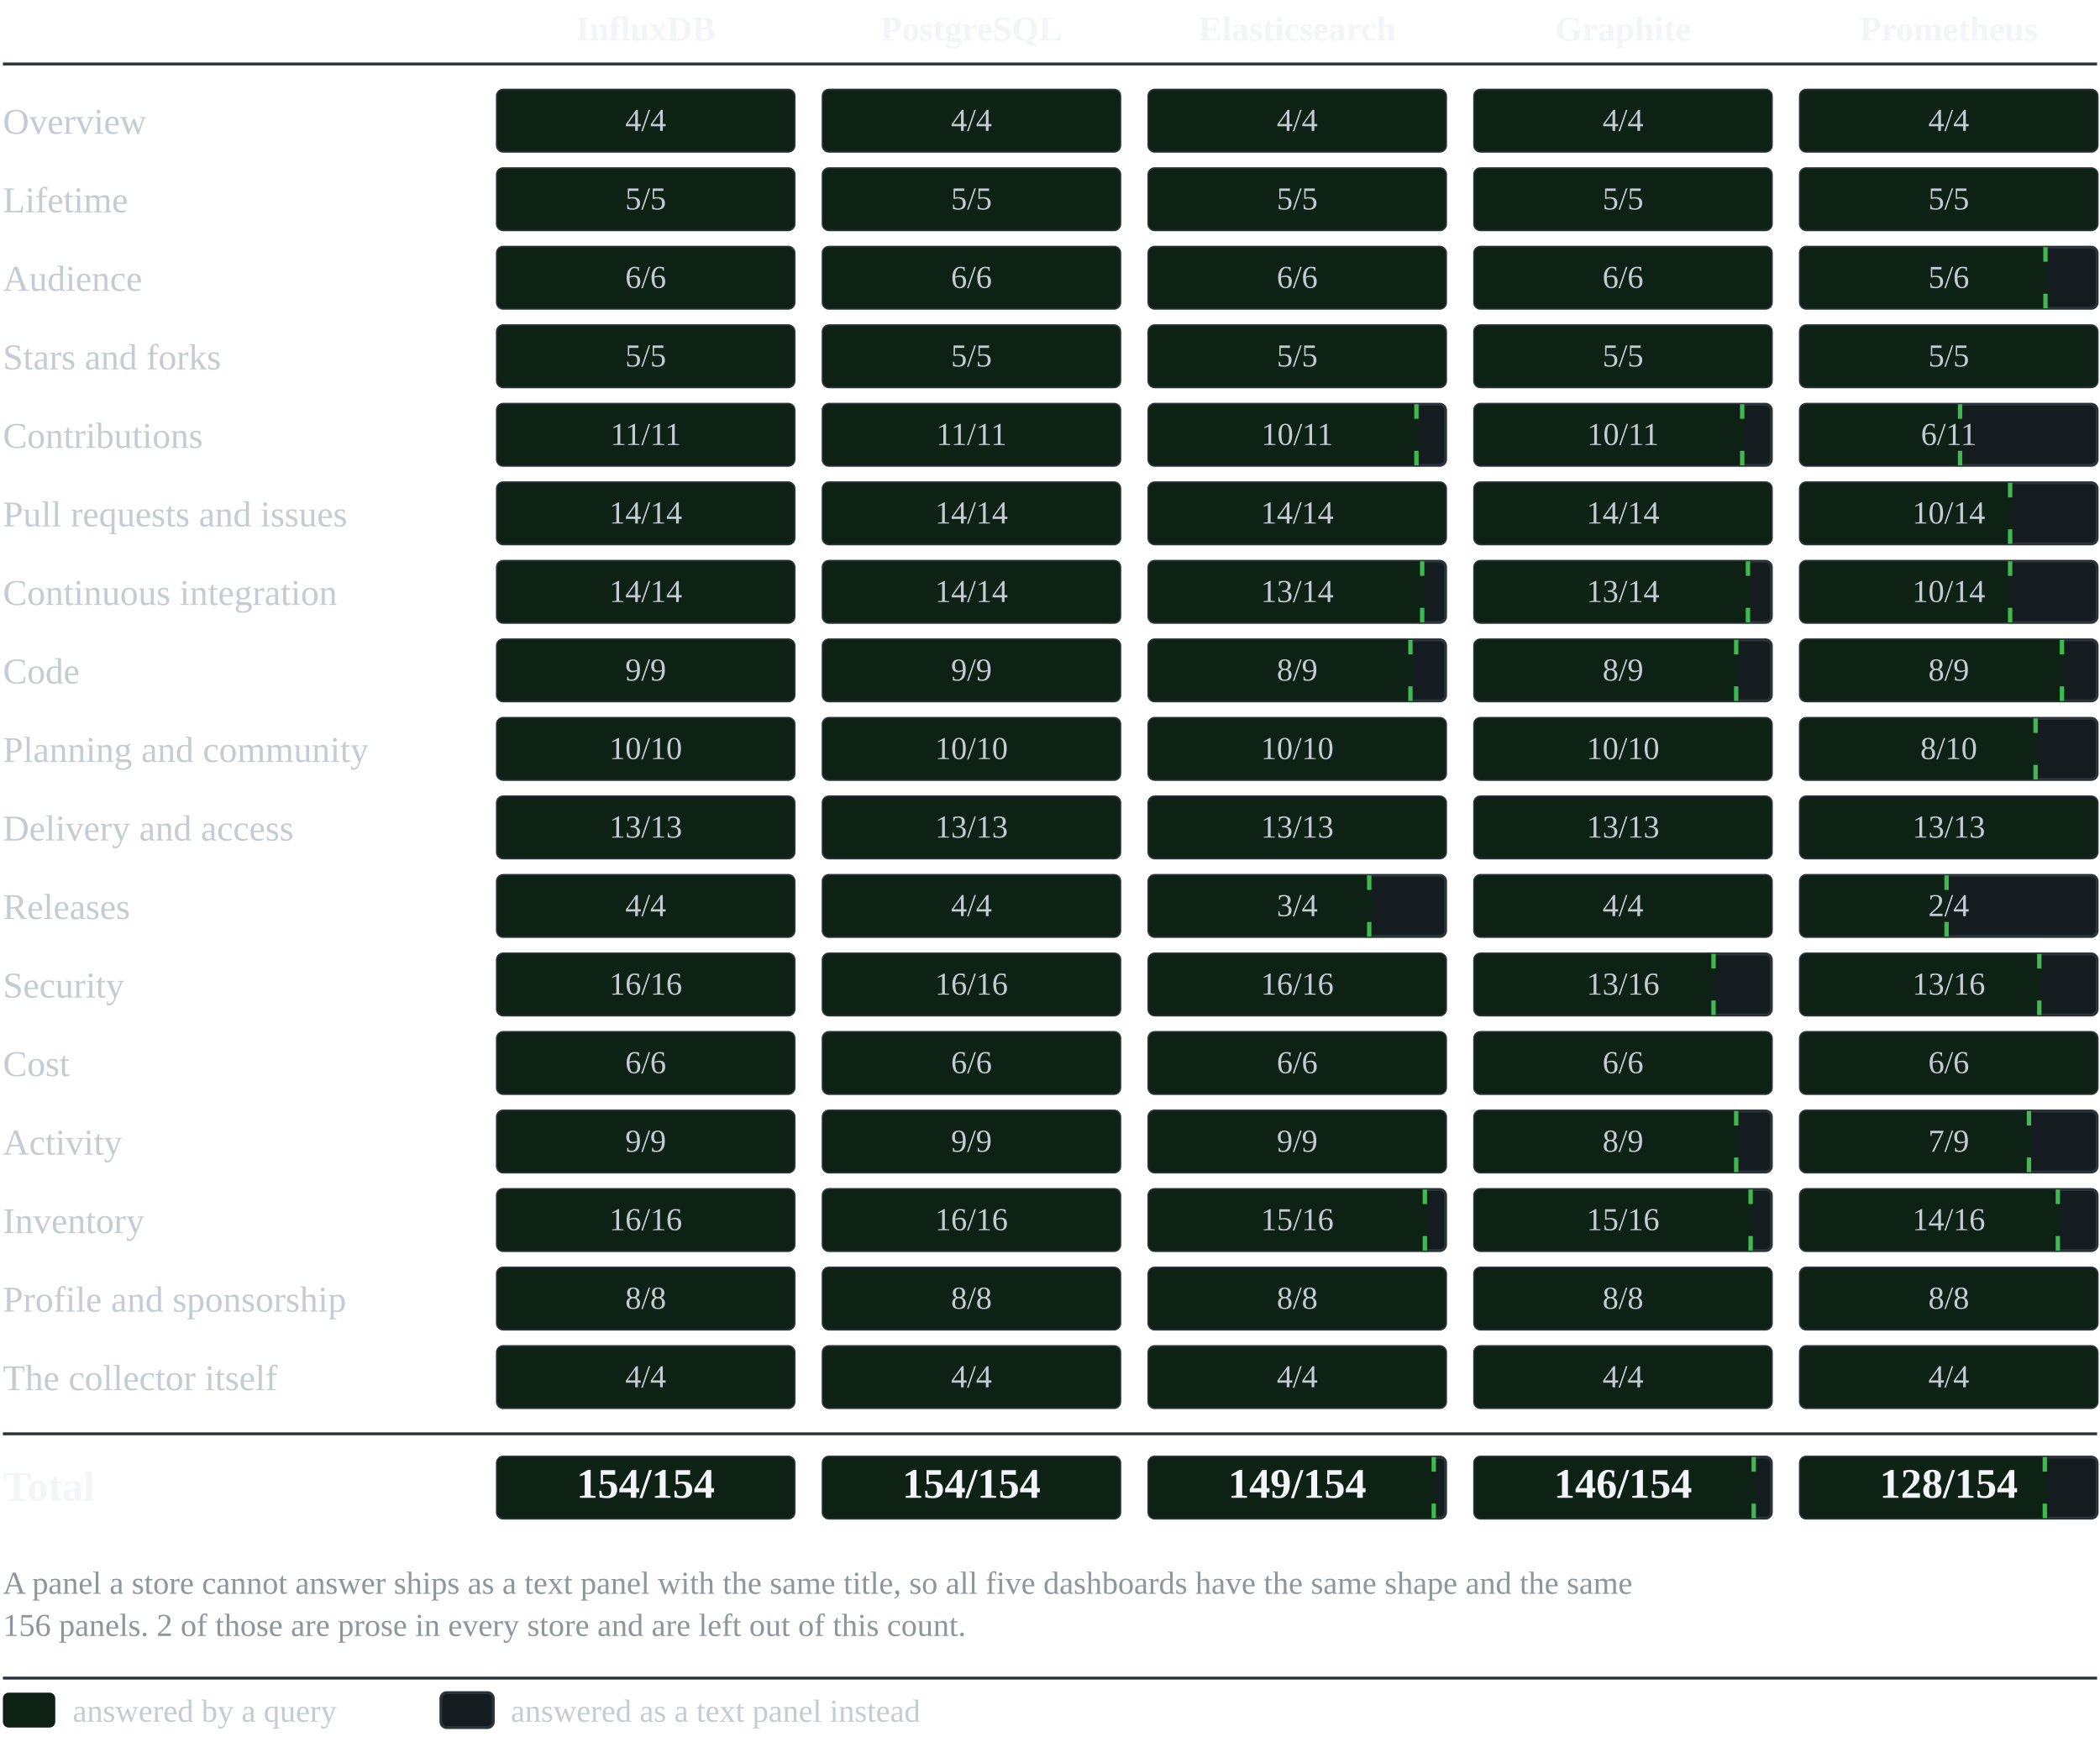
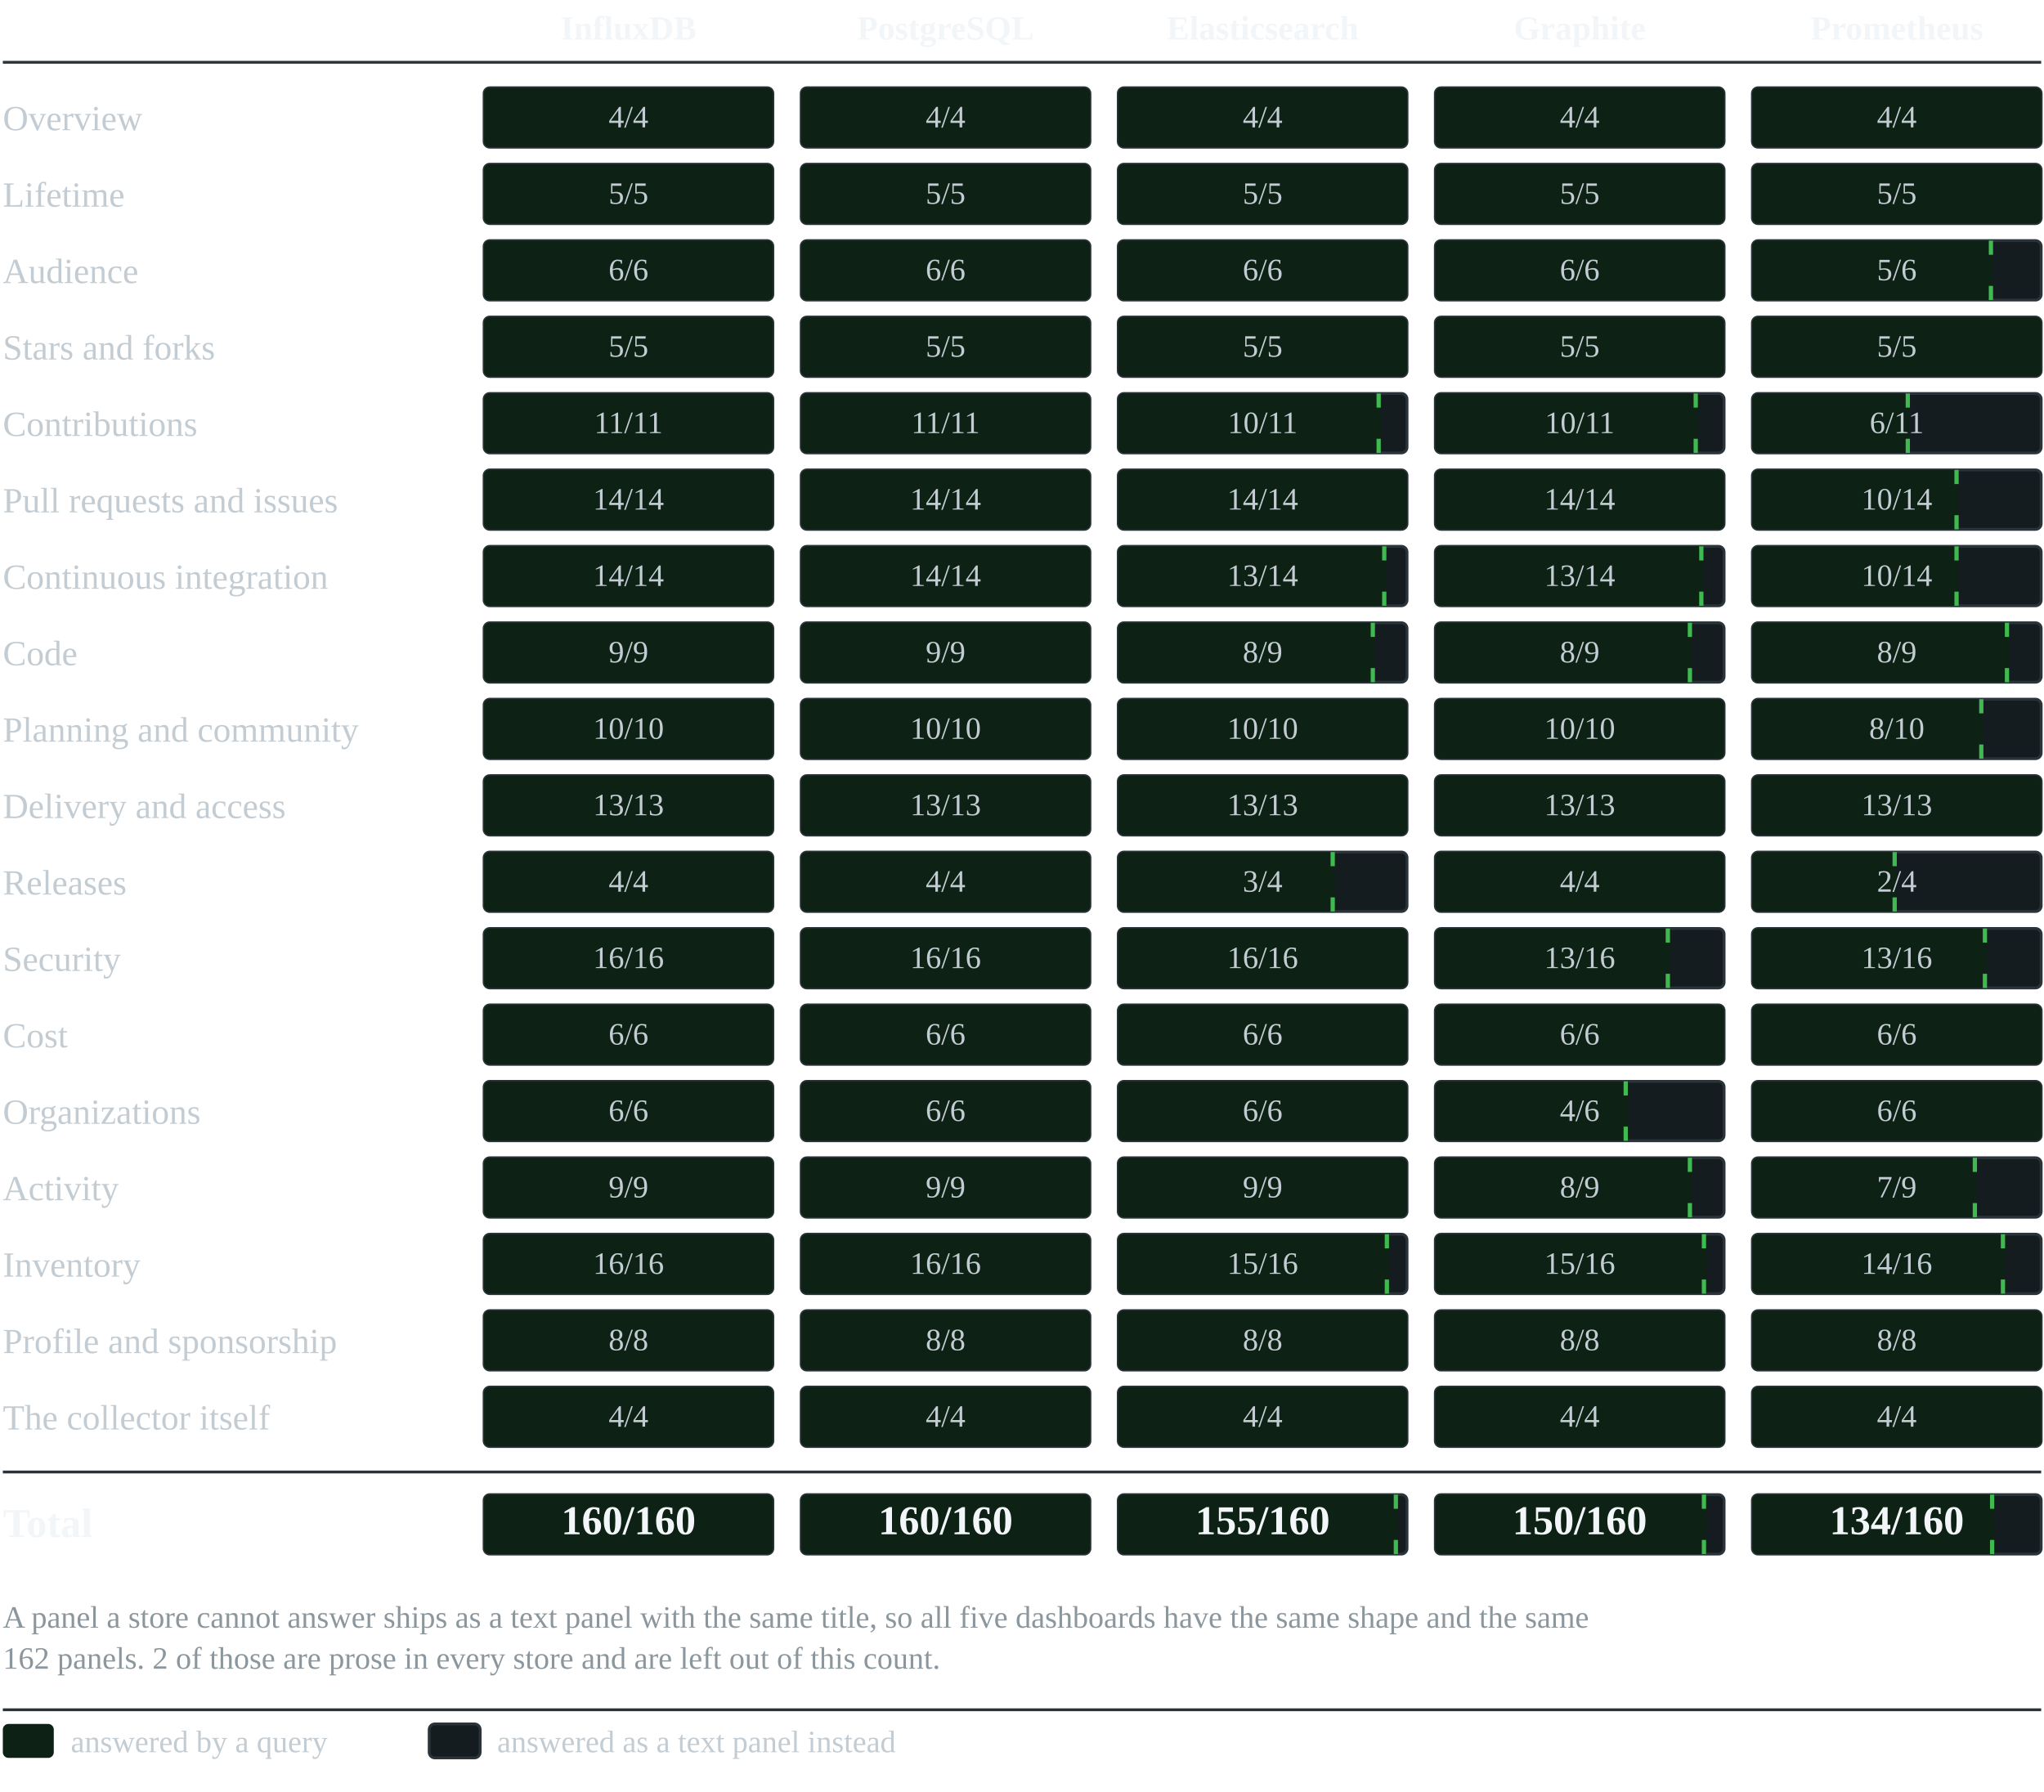
- <svg xmlns="http://www.w3.org/2000/svg" class="gf" viewBox="-1 -1 722 606" role="img" aria-labelledby="gf-stores-en-wide-t gf-stores-en-wide-d">
+ <svg xmlns="http://www.w3.org/2000/svg" class="gf" viewBox="-1 -1 722 633" role="img" aria-labelledby="gf-stores-en-wide-t gf-stores-en-wide-d">
  <style>.gf{font-family:var(--sl-font,ui-sans-serif,system-ui,sans-serif)}.gf text{fill:var(--rb-body,#c3ccd2);font-size:12.5px}.gf .gf-title{fill:var(--rb-heading,#f2f6f8);font-size:14.5px;font-weight:600}.gf .gf-col{fill:var(--rb-heading,#f2f6f8);font-size:12px;font-weight:600}.gf .gf-muted{fill:var(--rb-muted,#8b969d);font-size:11px}.gf .gf-small{font-size:11px}.gf .gf-count{font-size:26px;font-weight:700}.gf .gf-keep{fill:var(--rb-accent,#3fb950)}.gf .gf-add{fill:var(--rb-status-drop,#e0605c)}.gf .gf-box{fill:var(--rb-surface,#151c20);stroke:var(--rb-border,#2a333a);stroke-width:1}.gf .gf-cell-keep{fill:var(--rb-accent-soft,#0d2115);stroke:var(--rb-accent,#3fb950);stroke-width:1}.gf .gf-cell-add{fill:var(--rb-status-drop-soft,#2b1618);stroke:var(--rb-status-drop,#e0605c);stroke-width:1}.gf .gf-bar{fill:var(--rb-accent-soft,#0d2115)}.gf .gf-edge{fill:var(--rb-accent,#3fb950)}.gf .gf-rule{stroke:var(--rb-border,#2a333a);stroke-width:1}.gf .gf-line{stroke:var(--rb-muted,#8b969d);stroke-width:1;fill:none}.gf .gf-head{fill:var(--rb-muted,#8b969d)}</style>
  <text x="221" y="13" class="gf-col" text-anchor="middle">InfluxDB</text>
  <text x="333" y="13" class="gf-col" text-anchor="middle">PostgreSQL</text>
  <text x="445" y="13" class="gf-col" text-anchor="middle">Elasticsearch</text>
  <text x="557" y="13" class="gf-col" text-anchor="middle">Graphite</text>
  <text x="669" y="13" class="gf-col" text-anchor="middle">Prometheus</text>
  <line x1="0" y1="21" x2="720" y2="21" class="gf-rule" />
  <text x="0" y="45">Overview</text>
  <rect x="170" y="30" width="102" height="21" rx="2" class="gf-box" />
  <rect x="170" y="30" width="102" height="21" rx="2" class="gf-bar" />
  <text x="221" y="44" class="gf-small" text-anchor="middle">4/4</text>
  <rect x="282" y="30" width="102" height="21" rx="2" class="gf-box" />
  <rect x="282" y="30" width="102" height="21" rx="2" class="gf-bar" />
  <text x="333" y="44" class="gf-small" text-anchor="middle">4/4</text>
  <rect x="394" y="30" width="102" height="21" rx="2" class="gf-box" />
  <rect x="394" y="30" width="102" height="21" rx="2" class="gf-bar" />
  <text x="445" y="44" class="gf-small" text-anchor="middle">4/4</text>
  <rect x="506" y="30" width="102" height="21" rx="2" class="gf-box" />
  <rect x="506" y="30" width="102" height="21" rx="2" class="gf-bar" />
  <text x="557" y="44" class="gf-small" text-anchor="middle">4/4</text>
  <rect x="618" y="30" width="102" height="21" rx="2" class="gf-box" />
  <rect x="618" y="30" width="102" height="21" rx="2" class="gf-bar" />
  <text x="669" y="44" class="gf-small" text-anchor="middle">4/4</text>
  <text x="0" y="72">Lifetime</text>
  <rect x="170" y="57" width="102" height="21" rx="2" class="gf-box" />
  <rect x="170" y="57" width="102" height="21" rx="2" class="gf-bar" />
  <text x="221" y="71" class="gf-small" text-anchor="middle">5/5</text>
  <rect x="282" y="57" width="102" height="21" rx="2" class="gf-box" />
  <rect x="282" y="57" width="102" height="21" rx="2" class="gf-bar" />
  <text x="333" y="71" class="gf-small" text-anchor="middle">5/5</text>
  <rect x="394" y="57" width="102" height="21" rx="2" class="gf-box" />
  <rect x="394" y="57" width="102" height="21" rx="2" class="gf-bar" />
  <text x="445" y="71" class="gf-small" text-anchor="middle">5/5</text>
  <rect x="506" y="57" width="102" height="21" rx="2" class="gf-box" />
  <rect x="506" y="57" width="102" height="21" rx="2" class="gf-bar" />
  <text x="557" y="71" class="gf-small" text-anchor="middle">5/5</text>
  <rect x="618" y="57" width="102" height="21" rx="2" class="gf-box" />
  <rect x="618" y="57" width="102" height="21" rx="2" class="gf-bar" />
  <text x="669" y="71" class="gf-small" text-anchor="middle">5/5</text>
  <text x="0" y="99">Audience</text>
  <rect x="170" y="84" width="102" height="21" rx="2" class="gf-box" />
  <rect x="170" y="84" width="102" height="21" rx="2" class="gf-bar" />
  <text x="221" y="98" class="gf-small" text-anchor="middle">6/6</text>
  <rect x="282" y="84" width="102" height="21" rx="2" class="gf-box" />
  <rect x="282" y="84" width="102" height="21" rx="2" class="gf-bar" />
  <text x="333" y="98" class="gf-small" text-anchor="middle">6/6</text>
  <rect x="394" y="84" width="102" height="21" rx="2" class="gf-box" />
  <rect x="394" y="84" width="102" height="21" rx="2" class="gf-bar" />
  <text x="445" y="98" class="gf-small" text-anchor="middle">6/6</text>
  <rect x="506" y="84" width="102" height="21" rx="2" class="gf-box" />
  <rect x="506" y="84" width="102" height="21" rx="2" class="gf-bar" />
  <text x="557" y="98" class="gf-small" text-anchor="middle">6/6</text>
  <rect x="618" y="84" width="102" height="21" rx="2" class="gf-box" />
  <rect x="618" y="84" width="85" height="21" rx="2" class="gf-bar" />
  <rect x="701.5" y="84" width="1.5" height="5" rx="0" class="gf-edge" />
  <rect x="701.5" y="100" width="1.5" height="5" rx="0" class="gf-edge" />
  <text x="669" y="98" class="gf-small" text-anchor="middle">5/6</text>
  <text x="0" y="126">Stars and forks</text>
  <rect x="170" y="111" width="102" height="21" rx="2" class="gf-box" />
  <rect x="170" y="111" width="102" height="21" rx="2" class="gf-bar" />
  <text x="221" y="125" class="gf-small" text-anchor="middle">5/5</text>
  <rect x="282" y="111" width="102" height="21" rx="2" class="gf-box" />
  <rect x="282" y="111" width="102" height="21" rx="2" class="gf-bar" />
  <text x="333" y="125" class="gf-small" text-anchor="middle">5/5</text>
  <rect x="394" y="111" width="102" height="21" rx="2" class="gf-box" />
  <rect x="394" y="111" width="102" height="21" rx="2" class="gf-bar" />
  <text x="445" y="125" class="gf-small" text-anchor="middle">5/5</text>
  <rect x="506" y="111" width="102" height="21" rx="2" class="gf-box" />
  <rect x="506" y="111" width="102" height="21" rx="2" class="gf-bar" />
  <text x="557" y="125" class="gf-small" text-anchor="middle">5/5</text>
  <rect x="618" y="111" width="102" height="21" rx="2" class="gf-box" />
  <rect x="618" y="111" width="102" height="21" rx="2" class="gf-bar" />
  <text x="669" y="125" class="gf-small" text-anchor="middle">5/5</text>
  <text x="0" y="153">Contributions</text>
  <rect x="170" y="138" width="102" height="21" rx="2" class="gf-box" />
  <rect x="170" y="138" width="102" height="21" rx="2" class="gf-bar" />
  <text x="221" y="152" class="gf-small" text-anchor="middle">11/11</text>
  <rect x="282" y="138" width="102" height="21" rx="2" class="gf-box" />
  <rect x="282" y="138" width="102" height="21" rx="2" class="gf-bar" />
  <text x="333" y="152" class="gf-small" text-anchor="middle">11/11</text>
  <rect x="394" y="138" width="102" height="21" rx="2" class="gf-box" />
  <rect x="394" y="138" width="92.73" height="21" rx="2" class="gf-bar" />
  <rect x="485.23" y="138" width="1.5" height="5" rx="0" class="gf-edge" />
  <rect x="485.23" y="154" width="1.5" height="5" rx="0" class="gf-edge" />
  <text x="445" y="152" class="gf-small" text-anchor="middle">10/11</text>
  <rect x="506" y="138" width="102" height="21" rx="2" class="gf-box" />
  <rect x="506" y="138" width="92.73" height="21" rx="2" class="gf-bar" />
  <rect x="597.23" y="138" width="1.5" height="5" rx="0" class="gf-edge" />
  <rect x="597.23" y="154" width="1.5" height="5" rx="0" class="gf-edge" />
  <text x="557" y="152" class="gf-small" text-anchor="middle">10/11</text>
  <rect x="618" y="138" width="102" height="21" rx="2" class="gf-box" />
  <rect x="618" y="138" width="55.64" height="21" rx="2" class="gf-bar" />
  <rect x="672.14" y="138" width="1.5" height="5" rx="0" class="gf-edge" />
  <rect x="672.14" y="154" width="1.5" height="5" rx="0" class="gf-edge" />
  <text x="669" y="152" class="gf-small" text-anchor="middle">6/11</text>
  <text x="0" y="180">Pull requests and issues</text>
  <rect x="170" y="165" width="102" height="21" rx="2" class="gf-box" />
  <rect x="170" y="165" width="102" height="21" rx="2" class="gf-bar" />
  <text x="221" y="179" class="gf-small" text-anchor="middle">14/14</text>
  <rect x="282" y="165" width="102" height="21" rx="2" class="gf-box" />
  <rect x="282" y="165" width="102" height="21" rx="2" class="gf-bar" />
  <text x="333" y="179" class="gf-small" text-anchor="middle">14/14</text>
  <rect x="394" y="165" width="102" height="21" rx="2" class="gf-box" />
  <rect x="394" y="165" width="102" height="21" rx="2" class="gf-bar" />
  <text x="445" y="179" class="gf-small" text-anchor="middle">14/14</text>
  <rect x="506" y="165" width="102" height="21" rx="2" class="gf-box" />
  <rect x="506" y="165" width="102" height="21" rx="2" class="gf-bar" />
  <text x="557" y="179" class="gf-small" text-anchor="middle">14/14</text>
  <rect x="618" y="165" width="102" height="21" rx="2" class="gf-box" />
  <rect x="618" y="165" width="72.86" height="21" rx="2" class="gf-bar" />
  <rect x="689.36" y="165" width="1.5" height="5" rx="0" class="gf-edge" />
  <rect x="689.36" y="181" width="1.5" height="5" rx="0" class="gf-edge" />
  <text x="669" y="179" class="gf-small" text-anchor="middle">10/14</text>
  <text x="0" y="207">Continuous integration</text>
  <rect x="170" y="192" width="102" height="21" rx="2" class="gf-box" />
  <rect x="170" y="192" width="102" height="21" rx="2" class="gf-bar" />
  <text x="221" y="206" class="gf-small" text-anchor="middle">14/14</text>
  <rect x="282" y="192" width="102" height="21" rx="2" class="gf-box" />
  <rect x="282" y="192" width="102" height="21" rx="2" class="gf-bar" />
  <text x="333" y="206" class="gf-small" text-anchor="middle">14/14</text>
  <rect x="394" y="192" width="102" height="21" rx="2" class="gf-box" />
  <rect x="394" y="192" width="94.71" height="21" rx="2" class="gf-bar" />
  <rect x="487.21" y="192" width="1.5" height="5" rx="0" class="gf-edge" />
  <rect x="487.21" y="208" width="1.5" height="5" rx="0" class="gf-edge" />
  <text x="445" y="206" class="gf-small" text-anchor="middle">13/14</text>
  <rect x="506" y="192" width="102" height="21" rx="2" class="gf-box" />
  <rect x="506" y="192" width="94.71" height="21" rx="2" class="gf-bar" />
  <rect x="599.21" y="192" width="1.5" height="5" rx="0" class="gf-edge" />
  <rect x="599.21" y="208" width="1.5" height="5" rx="0" class="gf-edge" />
  <text x="557" y="206" class="gf-small" text-anchor="middle">13/14</text>
  <rect x="618" y="192" width="102" height="21" rx="2" class="gf-box" />
  <rect x="618" y="192" width="72.86" height="21" rx="2" class="gf-bar" />
  <rect x="689.36" y="192" width="1.5" height="5" rx="0" class="gf-edge" />
  <rect x="689.36" y="208" width="1.5" height="5" rx="0" class="gf-edge" />
  <text x="669" y="206" class="gf-small" text-anchor="middle">10/14</text>
  <text x="0" y="234">Code</text>
  <rect x="170" y="219" width="102" height="21" rx="2" class="gf-box" />
  <rect x="170" y="219" width="102" height="21" rx="2" class="gf-bar" />
  <text x="221" y="233" class="gf-small" text-anchor="middle">9/9</text>
  <rect x="282" y="219" width="102" height="21" rx="2" class="gf-box" />
  <rect x="282" y="219" width="102" height="21" rx="2" class="gf-bar" />
  <text x="333" y="233" class="gf-small" text-anchor="middle">9/9</text>
  <rect x="394" y="219" width="102" height="21" rx="2" class="gf-box" />
  <rect x="394" y="219" width="90.67" height="21" rx="2" class="gf-bar" />
  <rect x="483.17" y="219" width="1.5" height="5" rx="0" class="gf-edge" />
  <rect x="483.17" y="235" width="1.5" height="5" rx="0" class="gf-edge" />
  <text x="445" y="233" class="gf-small" text-anchor="middle">8/9</text>
  <rect x="506" y="219" width="102" height="21" rx="2" class="gf-box" />
  <rect x="506" y="219" width="90.67" height="21" rx="2" class="gf-bar" />
  <rect x="595.17" y="219" width="1.5" height="5" rx="0" class="gf-edge" />
  <rect x="595.17" y="235" width="1.5" height="5" rx="0" class="gf-edge" />
  <text x="557" y="233" class="gf-small" text-anchor="middle">8/9</text>
  <rect x="618" y="219" width="102" height="21" rx="2" class="gf-box" />
  <rect x="618" y="219" width="90.67" height="21" rx="2" class="gf-bar" />
  <rect x="707.17" y="219" width="1.5" height="5" rx="0" class="gf-edge" />
  <rect x="707.17" y="235" width="1.5" height="5" rx="0" class="gf-edge" />
  <text x="669" y="233" class="gf-small" text-anchor="middle">8/9</text>
  <text x="0" y="261">Planning and community</text>
  <rect x="170" y="246" width="102" height="21" rx="2" class="gf-box" />
  <rect x="170" y="246" width="102" height="21" rx="2" class="gf-bar" />
  <text x="221" y="260" class="gf-small" text-anchor="middle">10/10</text>
  <rect x="282" y="246" width="102" height="21" rx="2" class="gf-box" />
  <rect x="282" y="246" width="102" height="21" rx="2" class="gf-bar" />
  <text x="333" y="260" class="gf-small" text-anchor="middle">10/10</text>
  <rect x="394" y="246" width="102" height="21" rx="2" class="gf-box" />
  <rect x="394" y="246" width="102" height="21" rx="2" class="gf-bar" />
  <text x="445" y="260" class="gf-small" text-anchor="middle">10/10</text>
  <rect x="506" y="246" width="102" height="21" rx="2" class="gf-box" />
  <rect x="506" y="246" width="102" height="21" rx="2" class="gf-bar" />
  <text x="557" y="260" class="gf-small" text-anchor="middle">10/10</text>
  <rect x="618" y="246" width="102" height="21" rx="2" class="gf-box" />
  <rect x="618" y="246" width="81.6" height="21" rx="2" class="gf-bar" />
  <rect x="698.1" y="246" width="1.5" height="5" rx="0" class="gf-edge" />
  <rect x="698.1" y="262" width="1.5" height="5" rx="0" class="gf-edge" />
  <text x="669" y="260" class="gf-small" text-anchor="middle">8/10</text>
  <text x="0" y="288">Delivery and access</text>
  <rect x="170" y="273" width="102" height="21" rx="2" class="gf-box" />
  <rect x="170" y="273" width="102" height="21" rx="2" class="gf-bar" />
  <text x="221" y="287" class="gf-small" text-anchor="middle">13/13</text>
  <rect x="282" y="273" width="102" height="21" rx="2" class="gf-box" />
  <rect x="282" y="273" width="102" height="21" rx="2" class="gf-bar" />
  <text x="333" y="287" class="gf-small" text-anchor="middle">13/13</text>
  <rect x="394" y="273" width="102" height="21" rx="2" class="gf-box" />
  <rect x="394" y="273" width="102" height="21" rx="2" class="gf-bar" />
  <text x="445" y="287" class="gf-small" text-anchor="middle">13/13</text>
  <rect x="506" y="273" width="102" height="21" rx="2" class="gf-box" />
  <rect x="506" y="273" width="102" height="21" rx="2" class="gf-bar" />
  <text x="557" y="287" class="gf-small" text-anchor="middle">13/13</text>
  <rect x="618" y="273" width="102" height="21" rx="2" class="gf-box" />
  <rect x="618" y="273" width="102" height="21" rx="2" class="gf-bar" />
  <text x="669" y="287" class="gf-small" text-anchor="middle">13/13</text>
  <text x="0" y="315">Releases</text>
  <rect x="170" y="300" width="102" height="21" rx="2" class="gf-box" />
  <rect x="170" y="300" width="102" height="21" rx="2" class="gf-bar" />
  <text x="221" y="314" class="gf-small" text-anchor="middle">4/4</text>
  <rect x="282" y="300" width="102" height="21" rx="2" class="gf-box" />
  <rect x="282" y="300" width="102" height="21" rx="2" class="gf-bar" />
  <text x="333" y="314" class="gf-small" text-anchor="middle">4/4</text>
  <rect x="394" y="300" width="102" height="21" rx="2" class="gf-box" />
  <rect x="394" y="300" width="76.5" height="21" rx="2" class="gf-bar" />
  <rect x="469" y="300" width="1.5" height="5" rx="0" class="gf-edge" />
  <rect x="469" y="316" width="1.5" height="5" rx="0" class="gf-edge" />
  <text x="445" y="314" class="gf-small" text-anchor="middle">3/4</text>
  <rect x="506" y="300" width="102" height="21" rx="2" class="gf-box" />
  <rect x="506" y="300" width="102" height="21" rx="2" class="gf-bar" />
  <text x="557" y="314" class="gf-small" text-anchor="middle">4/4</text>
  <rect x="618" y="300" width="102" height="21" rx="2" class="gf-box" />
  <rect x="618" y="300" width="51" height="21" rx="2" class="gf-bar" />
  <rect x="667.5" y="300" width="1.5" height="5" rx="0" class="gf-edge" />
  <rect x="667.5" y="316" width="1.5" height="5" rx="0" class="gf-edge" />
  <text x="669" y="314" class="gf-small" text-anchor="middle">2/4</text>
  <text x="0" y="342">Security</text>
  <rect x="170" y="327" width="102" height="21" rx="2" class="gf-box" />
  <rect x="170" y="327" width="102" height="21" rx="2" class="gf-bar" />
  <text x="221" y="341" class="gf-small" text-anchor="middle">16/16</text>
  <rect x="282" y="327" width="102" height="21" rx="2" class="gf-box" />
  <rect x="282" y="327" width="102" height="21" rx="2" class="gf-bar" />
  <text x="333" y="341" class="gf-small" text-anchor="middle">16/16</text>
  <rect x="394" y="327" width="102" height="21" rx="2" class="gf-box" />
  <rect x="394" y="327" width="102" height="21" rx="2" class="gf-bar" />
  <text x="445" y="341" class="gf-small" text-anchor="middle">16/16</text>
  <rect x="506" y="327" width="102" height="21" rx="2" class="gf-box" />
  <rect x="506" y="327" width="82.88" height="21" rx="2" class="gf-bar" />
  <rect x="587.38" y="327" width="1.5" height="5" rx="0" class="gf-edge" />
  <rect x="587.38" y="343" width="1.5" height="5" rx="0" class="gf-edge" />
  <text x="557" y="341" class="gf-small" text-anchor="middle">13/16</text>
  <rect x="618" y="327" width="102" height="21" rx="2" class="gf-box" />
  <rect x="618" y="327" width="82.88" height="21" rx="2" class="gf-bar" />
  <rect x="699.38" y="327" width="1.5" height="5" rx="0" class="gf-edge" />
  <rect x="699.38" y="343" width="1.5" height="5" rx="0" class="gf-edge" />
  <text x="669" y="341" class="gf-small" text-anchor="middle">13/16</text>
  <text x="0" y="369">Cost</text>
  <rect x="170" y="354" width="102" height="21" rx="2" class="gf-box" />
  <rect x="170" y="354" width="102" height="21" rx="2" class="gf-bar" />
  <text x="221" y="368" class="gf-small" text-anchor="middle">6/6</text>
  <rect x="282" y="354" width="102" height="21" rx="2" class="gf-box" />
  <rect x="282" y="354" width="102" height="21" rx="2" class="gf-bar" />
  <text x="333" y="368" class="gf-small" text-anchor="middle">6/6</text>
  <rect x="394" y="354" width="102" height="21" rx="2" class="gf-box" />
  <rect x="394" y="354" width="102" height="21" rx="2" class="gf-bar" />
  <text x="445" y="368" class="gf-small" text-anchor="middle">6/6</text>
  <rect x="506" y="354" width="102" height="21" rx="2" class="gf-box" />
  <rect x="506" y="354" width="102" height="21" rx="2" class="gf-bar" />
  <text x="557" y="368" class="gf-small" text-anchor="middle">6/6</text>
  <rect x="618" y="354" width="102" height="21" rx="2" class="gf-box" />
  <rect x="618" y="354" width="102" height="21" rx="2" class="gf-bar" />
  <text x="669" y="368" class="gf-small" text-anchor="middle">6/6</text>
-   <text x="0" y="396">Activity</text>
+   <text x="0" y="396">Organizations</text>
  <rect x="170" y="381" width="102" height="21" rx="2" class="gf-box" />
  <rect x="170" y="381" width="102" height="21" rx="2" class="gf-bar" />
-   <text x="221" y="395" class="gf-small" text-anchor="middle">9/9</text>
+   <text x="221" y="395" class="gf-small" text-anchor="middle">6/6</text>
  <rect x="282" y="381" width="102" height="21" rx="2" class="gf-box" />
  <rect x="282" y="381" width="102" height="21" rx="2" class="gf-bar" />
-   <text x="333" y="395" class="gf-small" text-anchor="middle">9/9</text>
+   <text x="333" y="395" class="gf-small" text-anchor="middle">6/6</text>
  <rect x="394" y="381" width="102" height="21" rx="2" class="gf-box" />
  <rect x="394" y="381" width="102" height="21" rx="2" class="gf-bar" />
-   <text x="445" y="395" class="gf-small" text-anchor="middle">9/9</text>
+   <text x="445" y="395" class="gf-small" text-anchor="middle">6/6</text>
  <rect x="506" y="381" width="102" height="21" rx="2" class="gf-box" />
-   <rect x="506" y="381" width="90.67" height="21" rx="2" class="gf-bar" />
-   <rect x="595.17" y="381" width="1.5" height="5" rx="0" class="gf-edge" />
-   <rect x="595.17" y="397" width="1.5" height="5" rx="0" class="gf-edge" />
-   <text x="557" y="395" class="gf-small" text-anchor="middle">8/9</text>
+   <rect x="506" y="381" width="68" height="21" rx="2" class="gf-bar" />
+   <rect x="572.5" y="381" width="1.5" height="5" rx="0" class="gf-edge" />
+   <rect x="572.5" y="397" width="1.5" height="5" rx="0" class="gf-edge" />
+   <text x="557" y="395" class="gf-small" text-anchor="middle">4/6</text>
  <rect x="618" y="381" width="102" height="21" rx="2" class="gf-box" />
-   <rect x="618" y="381" width="79.33" height="21" rx="2" class="gf-bar" />
-   <rect x="695.83" y="381" width="1.5" height="5" rx="0" class="gf-edge" />
-   <rect x="695.83" y="397" width="1.5" height="5" rx="0" class="gf-edge" />
-   <text x="669" y="395" class="gf-small" text-anchor="middle">7/9</text>
-   <text x="0" y="423">Inventory</text>
+   <rect x="618" y="381" width="102" height="21" rx="2" class="gf-bar" />
+   <text x="669" y="395" class="gf-small" text-anchor="middle">6/6</text>
+   <text x="0" y="423">Activity</text>
  <rect x="170" y="408" width="102" height="21" rx="2" class="gf-box" />
  <rect x="170" y="408" width="102" height="21" rx="2" class="gf-bar" />
-   <text x="221" y="422" class="gf-small" text-anchor="middle">16/16</text>
+   <text x="221" y="422" class="gf-small" text-anchor="middle">9/9</text>
  <rect x="282" y="408" width="102" height="21" rx="2" class="gf-box" />
  <rect x="282" y="408" width="102" height="21" rx="2" class="gf-bar" />
-   <text x="333" y="422" class="gf-small" text-anchor="middle">16/16</text>
+   <text x="333" y="422" class="gf-small" text-anchor="middle">9/9</text>
  <rect x="394" y="408" width="102" height="21" rx="2" class="gf-box" />
-   <rect x="394" y="408" width="95.63" height="21" rx="2" class="gf-bar" />
-   <rect x="488.13" y="408" width="1.5" height="5" rx="0" class="gf-edge" />
-   <rect x="488.13" y="424" width="1.5" height="5" rx="0" class="gf-edge" />
-   <text x="445" y="422" class="gf-small" text-anchor="middle">15/16</text>
+   <rect x="394" y="408" width="102" height="21" rx="2" class="gf-bar" />
+   <text x="445" y="422" class="gf-small" text-anchor="middle">9/9</text>
  <rect x="506" y="408" width="102" height="21" rx="2" class="gf-box" />
-   <rect x="506" y="408" width="95.63" height="21" rx="2" class="gf-bar" />
-   <rect x="600.13" y="408" width="1.5" height="5" rx="0" class="gf-edge" />
-   <rect x="600.13" y="424" width="1.5" height="5" rx="0" class="gf-edge" />
-   <text x="557" y="422" class="gf-small" text-anchor="middle">15/16</text>
+   <rect x="506" y="408" width="90.67" height="21" rx="2" class="gf-bar" />
+   <rect x="595.17" y="408" width="1.5" height="5" rx="0" class="gf-edge" />
+   <rect x="595.17" y="424" width="1.5" height="5" rx="0" class="gf-edge" />
+   <text x="557" y="422" class="gf-small" text-anchor="middle">8/9</text>
  <rect x="618" y="408" width="102" height="21" rx="2" class="gf-box" />
-   <rect x="618" y="408" width="89.25" height="21" rx="2" class="gf-bar" />
-   <rect x="705.75" y="408" width="1.5" height="5" rx="0" class="gf-edge" />
-   <rect x="705.75" y="424" width="1.5" height="5" rx="0" class="gf-edge" />
-   <text x="669" y="422" class="gf-small" text-anchor="middle">14/16</text>
-   <text x="0" y="450">Profile and sponsorship</text>
+   <rect x="618" y="408" width="79.33" height="21" rx="2" class="gf-bar" />
+   <rect x="695.83" y="408" width="1.5" height="5" rx="0" class="gf-edge" />
+   <rect x="695.83" y="424" width="1.5" height="5" rx="0" class="gf-edge" />
+   <text x="669" y="422" class="gf-small" text-anchor="middle">7/9</text>
+   <text x="0" y="450">Inventory</text>
  <rect x="170" y="435" width="102" height="21" rx="2" class="gf-box" />
  <rect x="170" y="435" width="102" height="21" rx="2" class="gf-bar" />
-   <text x="221" y="449" class="gf-small" text-anchor="middle">8/8</text>
+   <text x="221" y="449" class="gf-small" text-anchor="middle">16/16</text>
  <rect x="282" y="435" width="102" height="21" rx="2" class="gf-box" />
  <rect x="282" y="435" width="102" height="21" rx="2" class="gf-bar" />
-   <text x="333" y="449" class="gf-small" text-anchor="middle">8/8</text>
+   <text x="333" y="449" class="gf-small" text-anchor="middle">16/16</text>
  <rect x="394" y="435" width="102" height="21" rx="2" class="gf-box" />
-   <rect x="394" y="435" width="102" height="21" rx="2" class="gf-bar" />
-   <text x="445" y="449" class="gf-small" text-anchor="middle">8/8</text>
+   <rect x="394" y="435" width="95.63" height="21" rx="2" class="gf-bar" />
+   <rect x="488.13" y="435" width="1.5" height="5" rx="0" class="gf-edge" />
+   <rect x="488.13" y="451" width="1.5" height="5" rx="0" class="gf-edge" />
+   <text x="445" y="449" class="gf-small" text-anchor="middle">15/16</text>
  <rect x="506" y="435" width="102" height="21" rx="2" class="gf-box" />
-   <rect x="506" y="435" width="102" height="21" rx="2" class="gf-bar" />
-   <text x="557" y="449" class="gf-small" text-anchor="middle">8/8</text>
+   <rect x="506" y="435" width="95.63" height="21" rx="2" class="gf-bar" />
+   <rect x="600.13" y="435" width="1.5" height="5" rx="0" class="gf-edge" />
+   <rect x="600.13" y="451" width="1.5" height="5" rx="0" class="gf-edge" />
+   <text x="557" y="449" class="gf-small" text-anchor="middle">15/16</text>
  <rect x="618" y="435" width="102" height="21" rx="2" class="gf-box" />
-   <rect x="618" y="435" width="102" height="21" rx="2" class="gf-bar" />
-   <text x="669" y="449" class="gf-small" text-anchor="middle">8/8</text>
-   <text x="0" y="477">The collector itself</text>
+   <rect x="618" y="435" width="89.25" height="21" rx="2" class="gf-bar" />
+   <rect x="705.75" y="435" width="1.5" height="5" rx="0" class="gf-edge" />
+   <rect x="705.75" y="451" width="1.5" height="5" rx="0" class="gf-edge" />
+   <text x="669" y="449" class="gf-small" text-anchor="middle">14/16</text>
+   <text x="0" y="477">Profile and sponsorship</text>
  <rect x="170" y="462" width="102" height="21" rx="2" class="gf-box" />
  <rect x="170" y="462" width="102" height="21" rx="2" class="gf-bar" />
-   <text x="221" y="476" class="gf-small" text-anchor="middle">4/4</text>
+   <text x="221" y="476" class="gf-small" text-anchor="middle">8/8</text>
  <rect x="282" y="462" width="102" height="21" rx="2" class="gf-box" />
  <rect x="282" y="462" width="102" height="21" rx="2" class="gf-bar" />
-   <text x="333" y="476" class="gf-small" text-anchor="middle">4/4</text>
+   <text x="333" y="476" class="gf-small" text-anchor="middle">8/8</text>
  <rect x="394" y="462" width="102" height="21" rx="2" class="gf-box" />
  <rect x="394" y="462" width="102" height="21" rx="2" class="gf-bar" />
-   <text x="445" y="476" class="gf-small" text-anchor="middle">4/4</text>
+   <text x="445" y="476" class="gf-small" text-anchor="middle">8/8</text>
  <rect x="506" y="462" width="102" height="21" rx="2" class="gf-box" />
  <rect x="506" y="462" width="102" height="21" rx="2" class="gf-bar" />
-   <text x="557" y="476" class="gf-small" text-anchor="middle">4/4</text>
+   <text x="557" y="476" class="gf-small" text-anchor="middle">8/8</text>
  <rect x="618" y="462" width="102" height="21" rx="2" class="gf-box" />
  <rect x="618" y="462" width="102" height="21" rx="2" class="gf-bar" />
-   <text x="669" y="476" class="gf-small" text-anchor="middle">4/4</text>
-   <line x1="0" y1="492" x2="720" y2="492" class="gf-rule" />
-   <text x="0" y="515" class="gf-title">Total</text>
-   <rect x="170" y="500" width="102" height="21" rx="2" class="gf-box" />
-   <rect x="170" y="500" width="102" height="21" rx="2" class="gf-bar" />
-   <text x="221" y="514" class="gf-title" text-anchor="middle">154/154</text>
-   <rect x="282" y="500" width="102" height="21" rx="2" class="gf-box" />
-   <rect x="282" y="500" width="102" height="21" rx="2" class="gf-bar" />
-   <text x="333" y="514" class="gf-title" text-anchor="middle">154/154</text>
-   <rect x="394" y="500" width="102" height="21" rx="2" class="gf-box" />
-   <rect x="394" y="500" width="98.69" height="21" rx="2" class="gf-bar" />
-   <rect x="491.19" y="500" width="1.5" height="5" rx="0" class="gf-edge" />
-   <rect x="491.19" y="516" width="1.5" height="5" rx="0" class="gf-edge" />
-   <text x="445" y="514" class="gf-title" text-anchor="middle">149/154</text>
-   <rect x="506" y="500" width="102" height="21" rx="2" class="gf-box" />
-   <rect x="506" y="500" width="96.7" height="21" rx="2" class="gf-bar" />
-   <rect x="601.2" y="500" width="1.5" height="5" rx="0" class="gf-edge" />
-   <rect x="601.2" y="516" width="1.5" height="5" rx="0" class="gf-edge" />
-   <text x="557" y="514" class="gf-title" text-anchor="middle">146/154</text>
-   <rect x="618" y="500" width="102" height="21" rx="2" class="gf-box" />
-   <rect x="618" y="500" width="84.78" height="21" rx="2" class="gf-bar" />
-   <rect x="701.28" y="500" width="1.5" height="5" rx="0" class="gf-edge" />
-   <rect x="701.28" y="516" width="1.5" height="5" rx="0" class="gf-edge" />
-   <text x="669" y="514" class="gf-title" text-anchor="middle">128/154</text>
-   <text x="0" y="547" class="gf-muted">A panel a store cannot answer ships as a text panel with the same title, so all five dashboards have the same shape and the same</text>
-   <text x="0" y="561.5" class="gf-muted">156 panels. 2 of those are prose in every store and are left out of this count.</text>
-   <line x1="0" y1="576" x2="720" y2="576" class="gf-rule" />
-   <rect x="0" y="581" width="18" height="12" rx="2" class="gf-bar" />
-   <text x="24" y="591" class="gf-small">answered by a query</text>
-   <rect x="150.6" y="581" width="18" height="12" rx="2" class="gf-box" />
-   <text x="174.6" y="591" class="gf-small">answered as a text panel instead</text>
+   <text x="669" y="476" class="gf-small" text-anchor="middle">8/8</text>
+   <text x="0" y="504">The collector itself</text>
+   <rect x="170" y="489" width="102" height="21" rx="2" class="gf-box" />
+   <rect x="170" y="489" width="102" height="21" rx="2" class="gf-bar" />
+   <text x="221" y="503" class="gf-small" text-anchor="middle">4/4</text>
+   <rect x="282" y="489" width="102" height="21" rx="2" class="gf-box" />
+   <rect x="282" y="489" width="102" height="21" rx="2" class="gf-bar" />
+   <text x="333" y="503" class="gf-small" text-anchor="middle">4/4</text>
+   <rect x="394" y="489" width="102" height="21" rx="2" class="gf-box" />
+   <rect x="394" y="489" width="102" height="21" rx="2" class="gf-bar" />
+   <text x="445" y="503" class="gf-small" text-anchor="middle">4/4</text>
+   <rect x="506" y="489" width="102" height="21" rx="2" class="gf-box" />
+   <rect x="506" y="489" width="102" height="21" rx="2" class="gf-bar" />
+   <text x="557" y="503" class="gf-small" text-anchor="middle">4/4</text>
+   <rect x="618" y="489" width="102" height="21" rx="2" class="gf-box" />
+   <rect x="618" y="489" width="102" height="21" rx="2" class="gf-bar" />
+   <text x="669" y="503" class="gf-small" text-anchor="middle">4/4</text>
+   <line x1="0" y1="519" x2="720" y2="519" class="gf-rule" />
+   <text x="0" y="542" class="gf-title">Total</text>
+   <rect x="170" y="527" width="102" height="21" rx="2" class="gf-box" />
+   <rect x="170" y="527" width="102" height="21" rx="2" class="gf-bar" />
+   <text x="221" y="541" class="gf-title" text-anchor="middle">160/160</text>
+   <rect x="282" y="527" width="102" height="21" rx="2" class="gf-box" />
+   <rect x="282" y="527" width="102" height="21" rx="2" class="gf-bar" />
+   <text x="333" y="541" class="gf-title" text-anchor="middle">160/160</text>
+   <rect x="394" y="527" width="102" height="21" rx="2" class="gf-box" />
+   <rect x="394" y="527" width="98.81" height="21" rx="2" class="gf-bar" />
+   <rect x="491.31" y="527" width="1.5" height="5" rx="0" class="gf-edge" />
+   <rect x="491.31" y="543" width="1.5" height="5" rx="0" class="gf-edge" />
+   <text x="445" y="541" class="gf-title" text-anchor="middle">155/160</text>
+   <rect x="506" y="527" width="102" height="21" rx="2" class="gf-box" />
+   <rect x="506" y="527" width="95.63" height="21" rx="2" class="gf-bar" />
+   <rect x="600.13" y="527" width="1.5" height="5" rx="0" class="gf-edge" />
+   <rect x="600.13" y="543" width="1.5" height="5" rx="0" class="gf-edge" />
+   <text x="557" y="541" class="gf-title" text-anchor="middle">150/160</text>
+   <rect x="618" y="527" width="102" height="21" rx="2" class="gf-box" />
+   <rect x="618" y="527" width="85.43" height="21" rx="2" class="gf-bar" />
+   <rect x="701.93" y="527" width="1.5" height="5" rx="0" class="gf-edge" />
+   <rect x="701.93" y="543" width="1.5" height="5" rx="0" class="gf-edge" />
+   <text x="669" y="541" class="gf-title" text-anchor="middle">134/160</text>
+   <text x="0" y="574" class="gf-muted">A panel a store cannot answer ships as a text panel with the same title, so all five dashboards have the same shape and the same</text>
+   <text x="0" y="588.5" class="gf-muted">162 panels. 2 of those are prose in every store and are left out of this count.</text>
+   <line x1="0" y1="603" x2="720" y2="603" class="gf-rule" />
+   <rect x="0" y="608" width="18" height="12" rx="2" class="gf-bar" />
+   <text x="24" y="618" class="gf-small">answered by a query</text>
+   <rect x="150.6" y="608" width="18" height="12" rx="2" class="gf-box" />
+   <text x="174.6" y="618" class="gf-small">answered as a text panel instead</text>
</svg>
